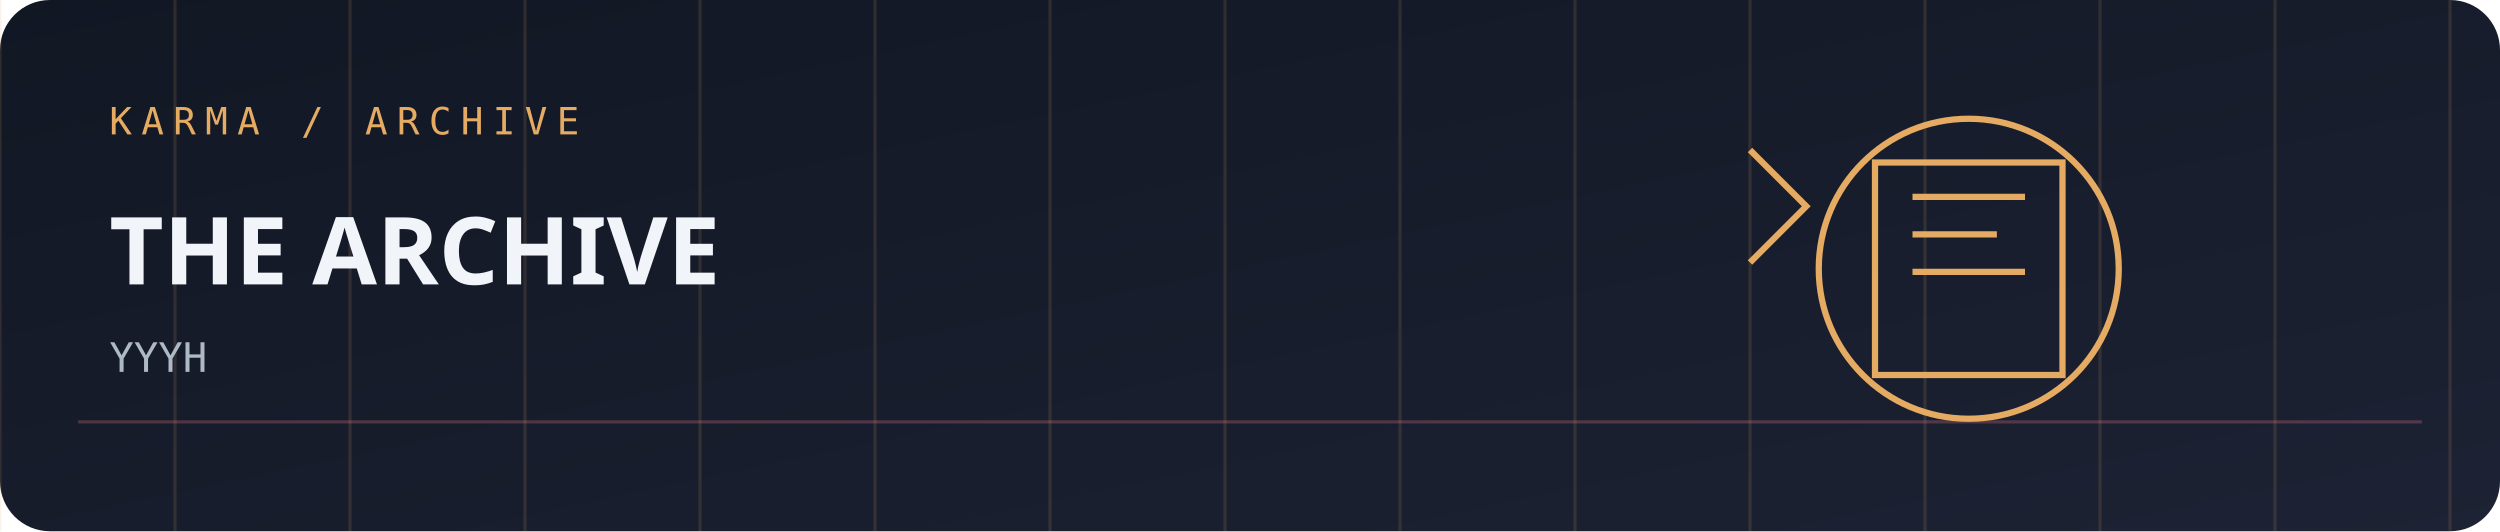
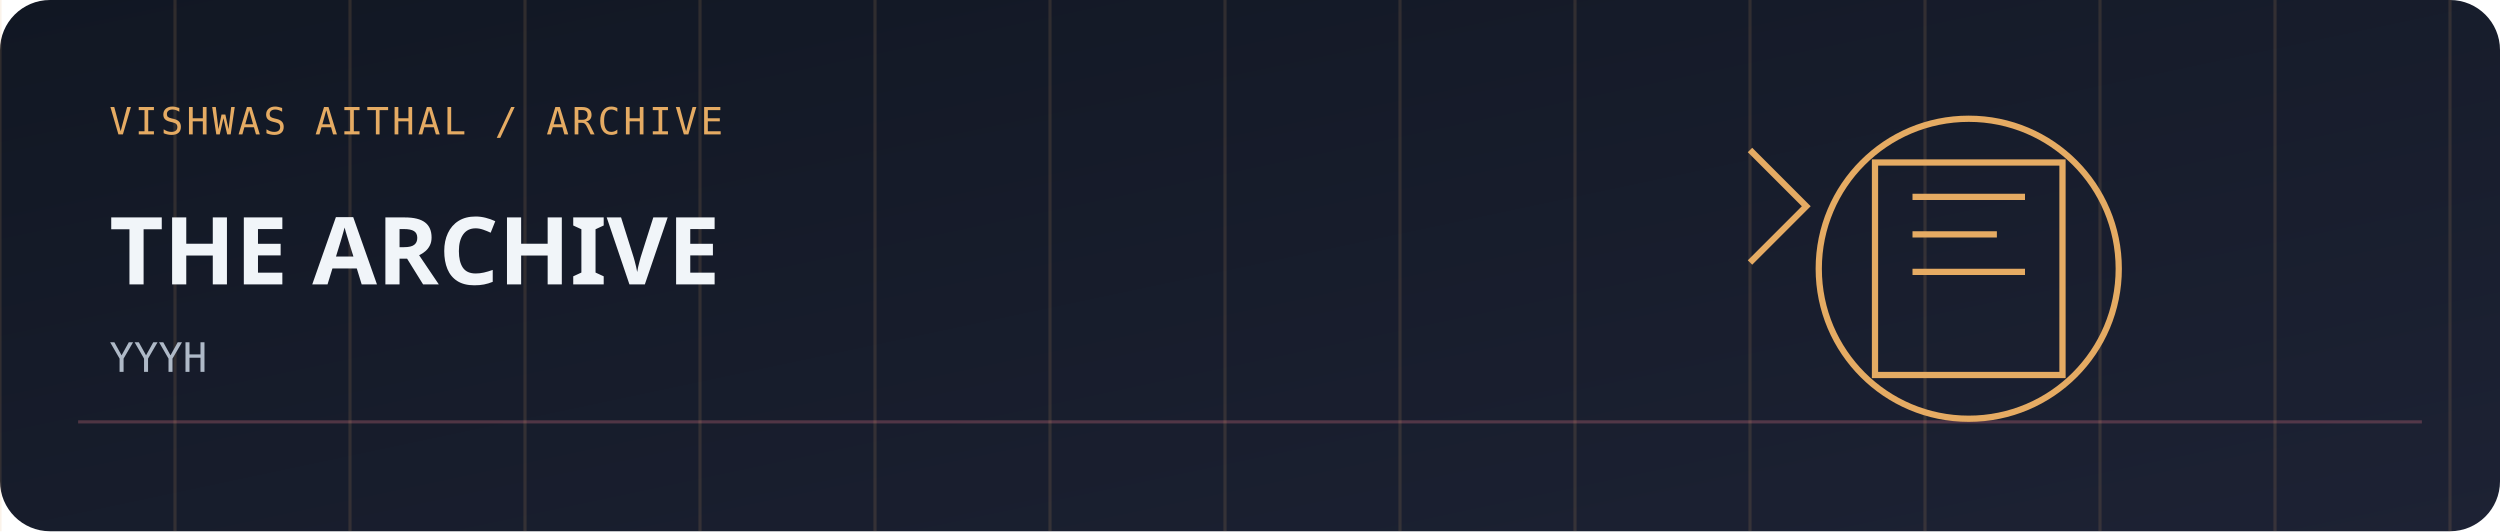
<svg xmlns="http://www.w3.org/2000/svg" viewBox="0 0 800 170" role="img" aria-label="YYYH original archive animated artwork">
  <defs>
    <linearGradient id="bg" x2="1" y2="1">
      <stop stop-color="#111723" />
      <stop offset="1" stop-color="#1d2234" />
    </linearGradient>
    <linearGradient id="line">
      <stop stop-color="#e5ab63" />
      <stop offset="1" stop-color="#d86f80" />
    </linearGradient>
  </defs>
  <rect width="800" height="170" rx="16" fill="url(#bg)" />
  <path d="M25 135H775" stroke="#d86f80" opacity=".3" />
  <g opacity=".14" stroke="#e5ab63">
    <path d="M0 0v170" />
    <path d="M56 0v170" />
    <path d="M112 0v170" />
    <path d="M168 0v170" />
    <path d="M224 0v170" />
    <path d="M280 0v170" />
    <path d="M336 0v170" />
    <path d="M392 0v170" />
    <path d="M448 0v170" />
    <path d="M504 0v170" />
    <path d="M560 0v170" />
    <path d="M616 0v170" />
    <path d="M672 0v170" />
    <path d="M728 0v170" />
    <path d="M784 0v170" />
  </g>
-   <text x="35" y="43" fill="#e5ab63" font-size="12" font-family="monospace" letter-spacing="3">KARMA / ARCHIVE</text>
+   <text x="35" y="43" fill="#e5ab63" font-size="12" font-family="monospace" letter-spacing="1">VISHWAS AITHAL / ARCHIVE</text>
  <text x="35" y="91" fill="#f1f5f9" font-size="30" font-weight="bold" font-family="sans-serif">THE ARCHIVE</text>
  <text x="35" y="119" fill="#aeb9c7" font-size="13" font-family="monospace">YYYH</text>
  <g class="art">
    <g stroke="#e5ab63" fill="none" stroke-width="2">
      <circle cx="630" cy="86" r="48" />
      <path d="M600 52h60v68h-60z M612 63h36 M612 75h27 M612 87h36" />
      <path d="M560 48l18 18-18 18" />
    </g>
  </g>
  <path class="sweep" d="M0 157h800" stroke="url(#line)" stroke-width="2" stroke-dasharray="90 710">
    <animate attributeName="stroke-dashoffset" from="0" to="-800" dur="8s" repeatCount="indefinite" />
  </path>
  <style>.art{transform-origin:627px 84px;animation:float 4s ease-in-out infinite alternate}@keyframes float{to{transform:translateY(-7px) scale(1.035)}}@media(prefers-reduced-motion:reduce){.art{animation:none}.sweep{display:none}}</style>
</svg>
